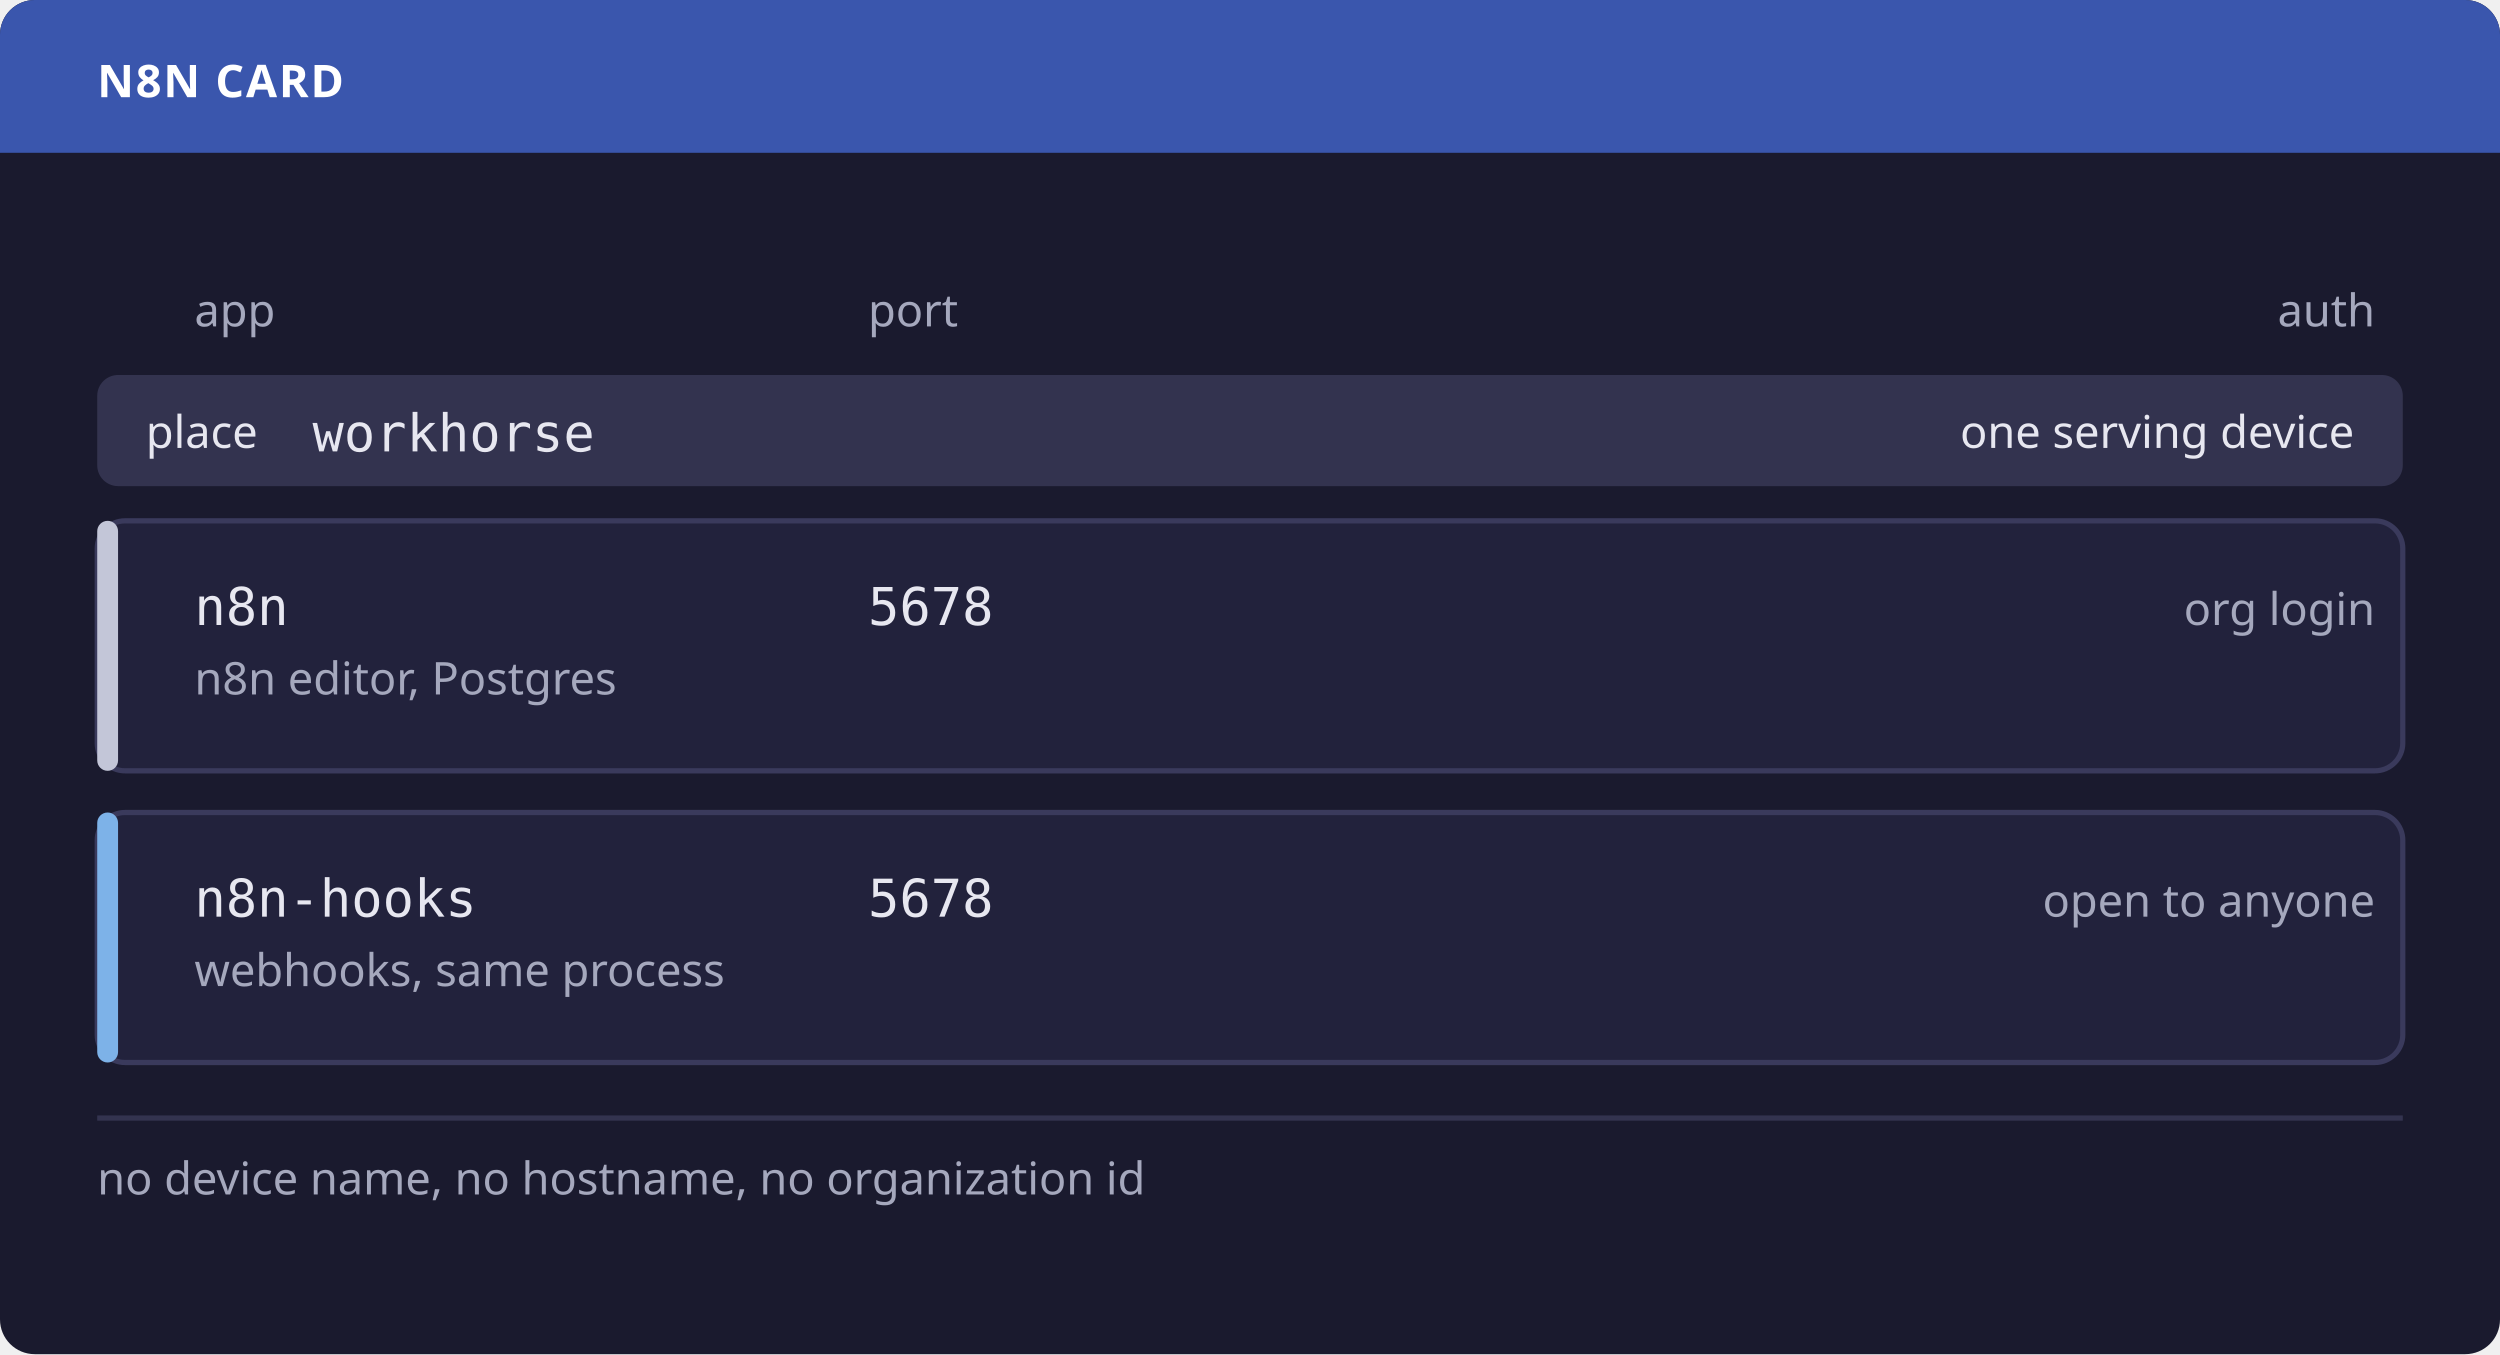
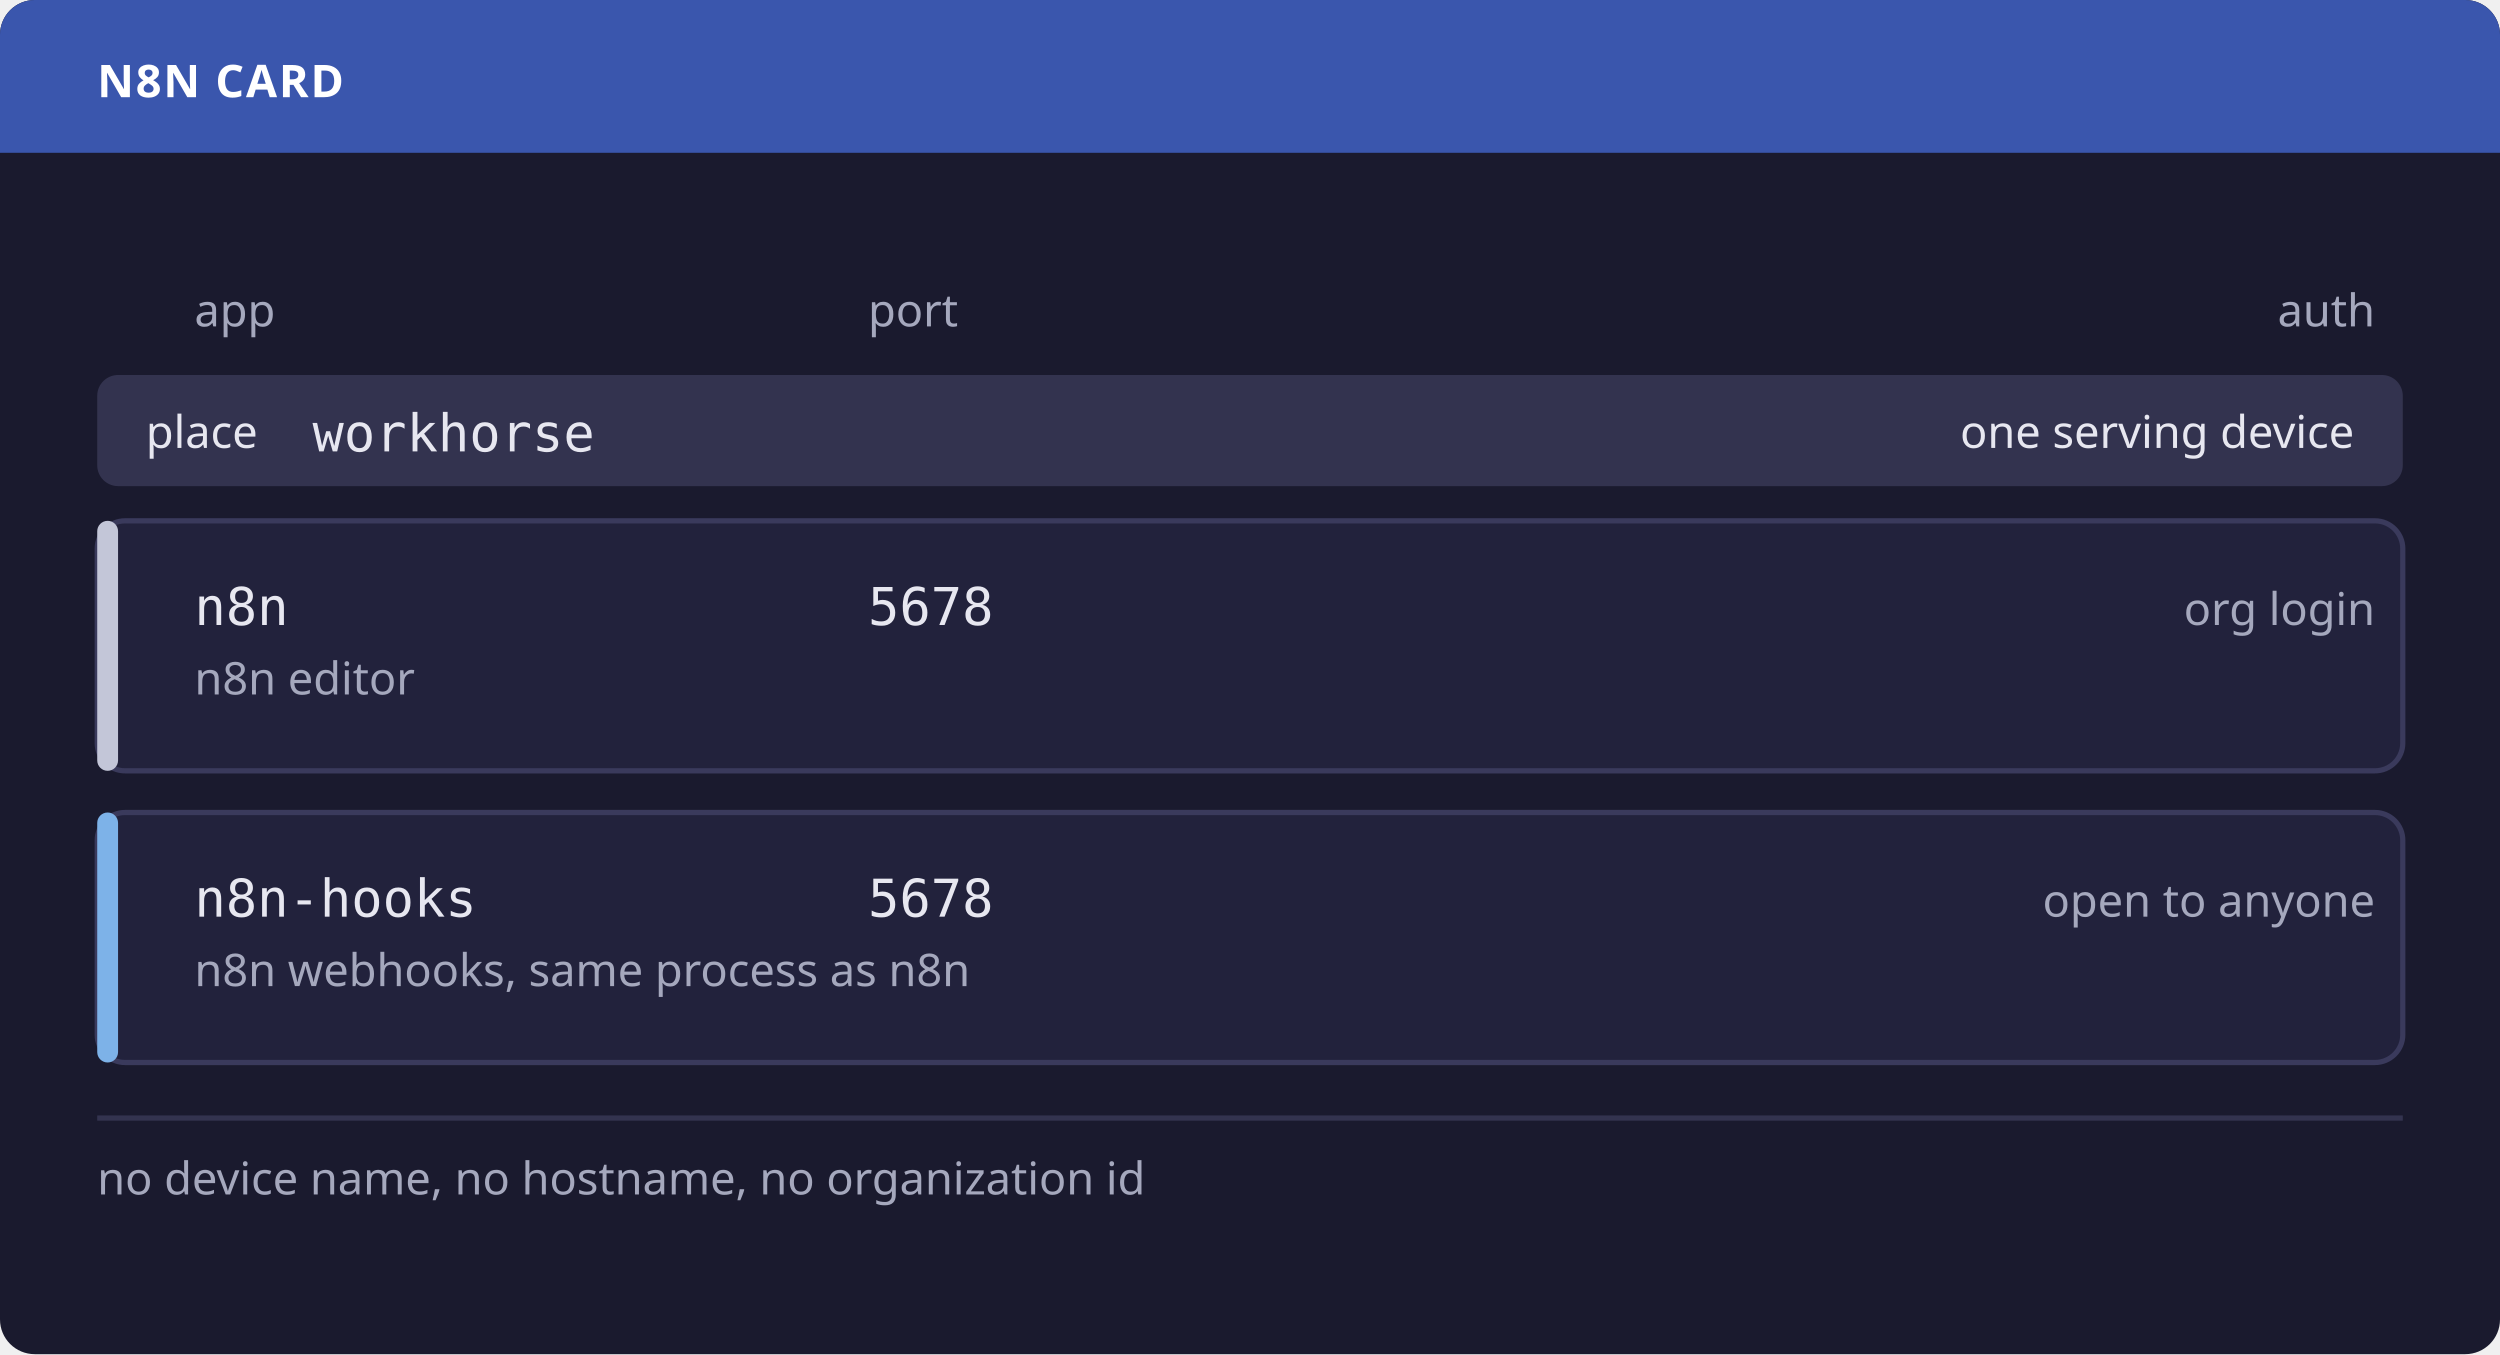
<svg xmlns="http://www.w3.org/2000/svg" viewBox="0 0 720 390" width="720" height="390" role="img" aria-labelledby="t d">
  <style>.label{font-family:Jost,system-ui,sans-serif;font-size:15px;fill:#e7e7f0}.small{font-family:Jost,system-ui,sans-serif;font-size:13px;fill:#a5a8bd}.mono{font-family:Iosevka,ui-monospace,monospace;font-size:15px;fill:#e7e7f0}.head{font-family:Jost,system-ui,sans-serif;font-size:13px;font-weight:600;fill:#ffffff;letter-spacing:.04em}.place{font-family:Jost,system-ui,sans-serif;font-size:13px;fill:#e7e7f0}.card{fill:#22223c;stroke:#3a3a5c;stroke-width:1.5}</style>
  <rect x="0" y="0" width="720" height="390" rx="10" fill="#1a1a2e" />
  <path d="M10 0 h700 a10 10 0 0 1 10 10 v34 h-720 v-34 a10 10 0 0 1 10 -10 z" fill="#3a56ad" />
  <text class="head" x="28" y="28">N8N CARD</text>
  <text class="small" x="56" y="94">app</text>
  <text class="small" x="250" y="94">port</text>
  <text class="small" x="684" y="94" text-anchor="end">auth</text>
  <rect x="28" y="108" width="664" height="32" rx="6" fill="#33334f" />
  <text class="place" x="42" y="129">place</text>
  <text class="mono" x="90" y="130">workhorse</text>
  <text class="place" x="678" y="129" text-anchor="end">one serving device</text>
  <rect class="card" x="28" y="150" width="664" height="72" rx="8" />
  <rect x="28" y="150" width="6" height="72" rx="3" fill="#c3c6d8" />
  <text class="mono" x="56" y="180">n8n</text>
  <text class="mono" x="250" y="180">5678</text>
  <text class="small" x="684" y="180" text-anchor="end">org login</text>
-   <text class="small" x="56" y="200">n8n editor, Postgres</text>
+   <text class="small" x="56" y="200">n8n editor</text>
  <rect class="card" x="28" y="234" width="664" height="72" rx="8" />
  <rect x="28" y="234" width="6" height="72" rx="3" fill="#7db2e8" />
  <text class="mono" x="56" y="264">n8n-hooks</text>
  <text class="mono" x="250" y="264">5678</text>
  <text class="small" x="684" y="264" text-anchor="end">open to anyone</text>
-   <text class="small" x="56" y="284">webhooks, same process</text>
+   <text class="small" x="56" y="284">n8n webhooks, same process as n8n</text>
  <line x1="28" y1="322" x2="692" y2="322" stroke="#33334f" stroke-width="1.5" />
  <text class="small" x="28" y="344">no device name, no hostname, no organization id</text>
</svg>
